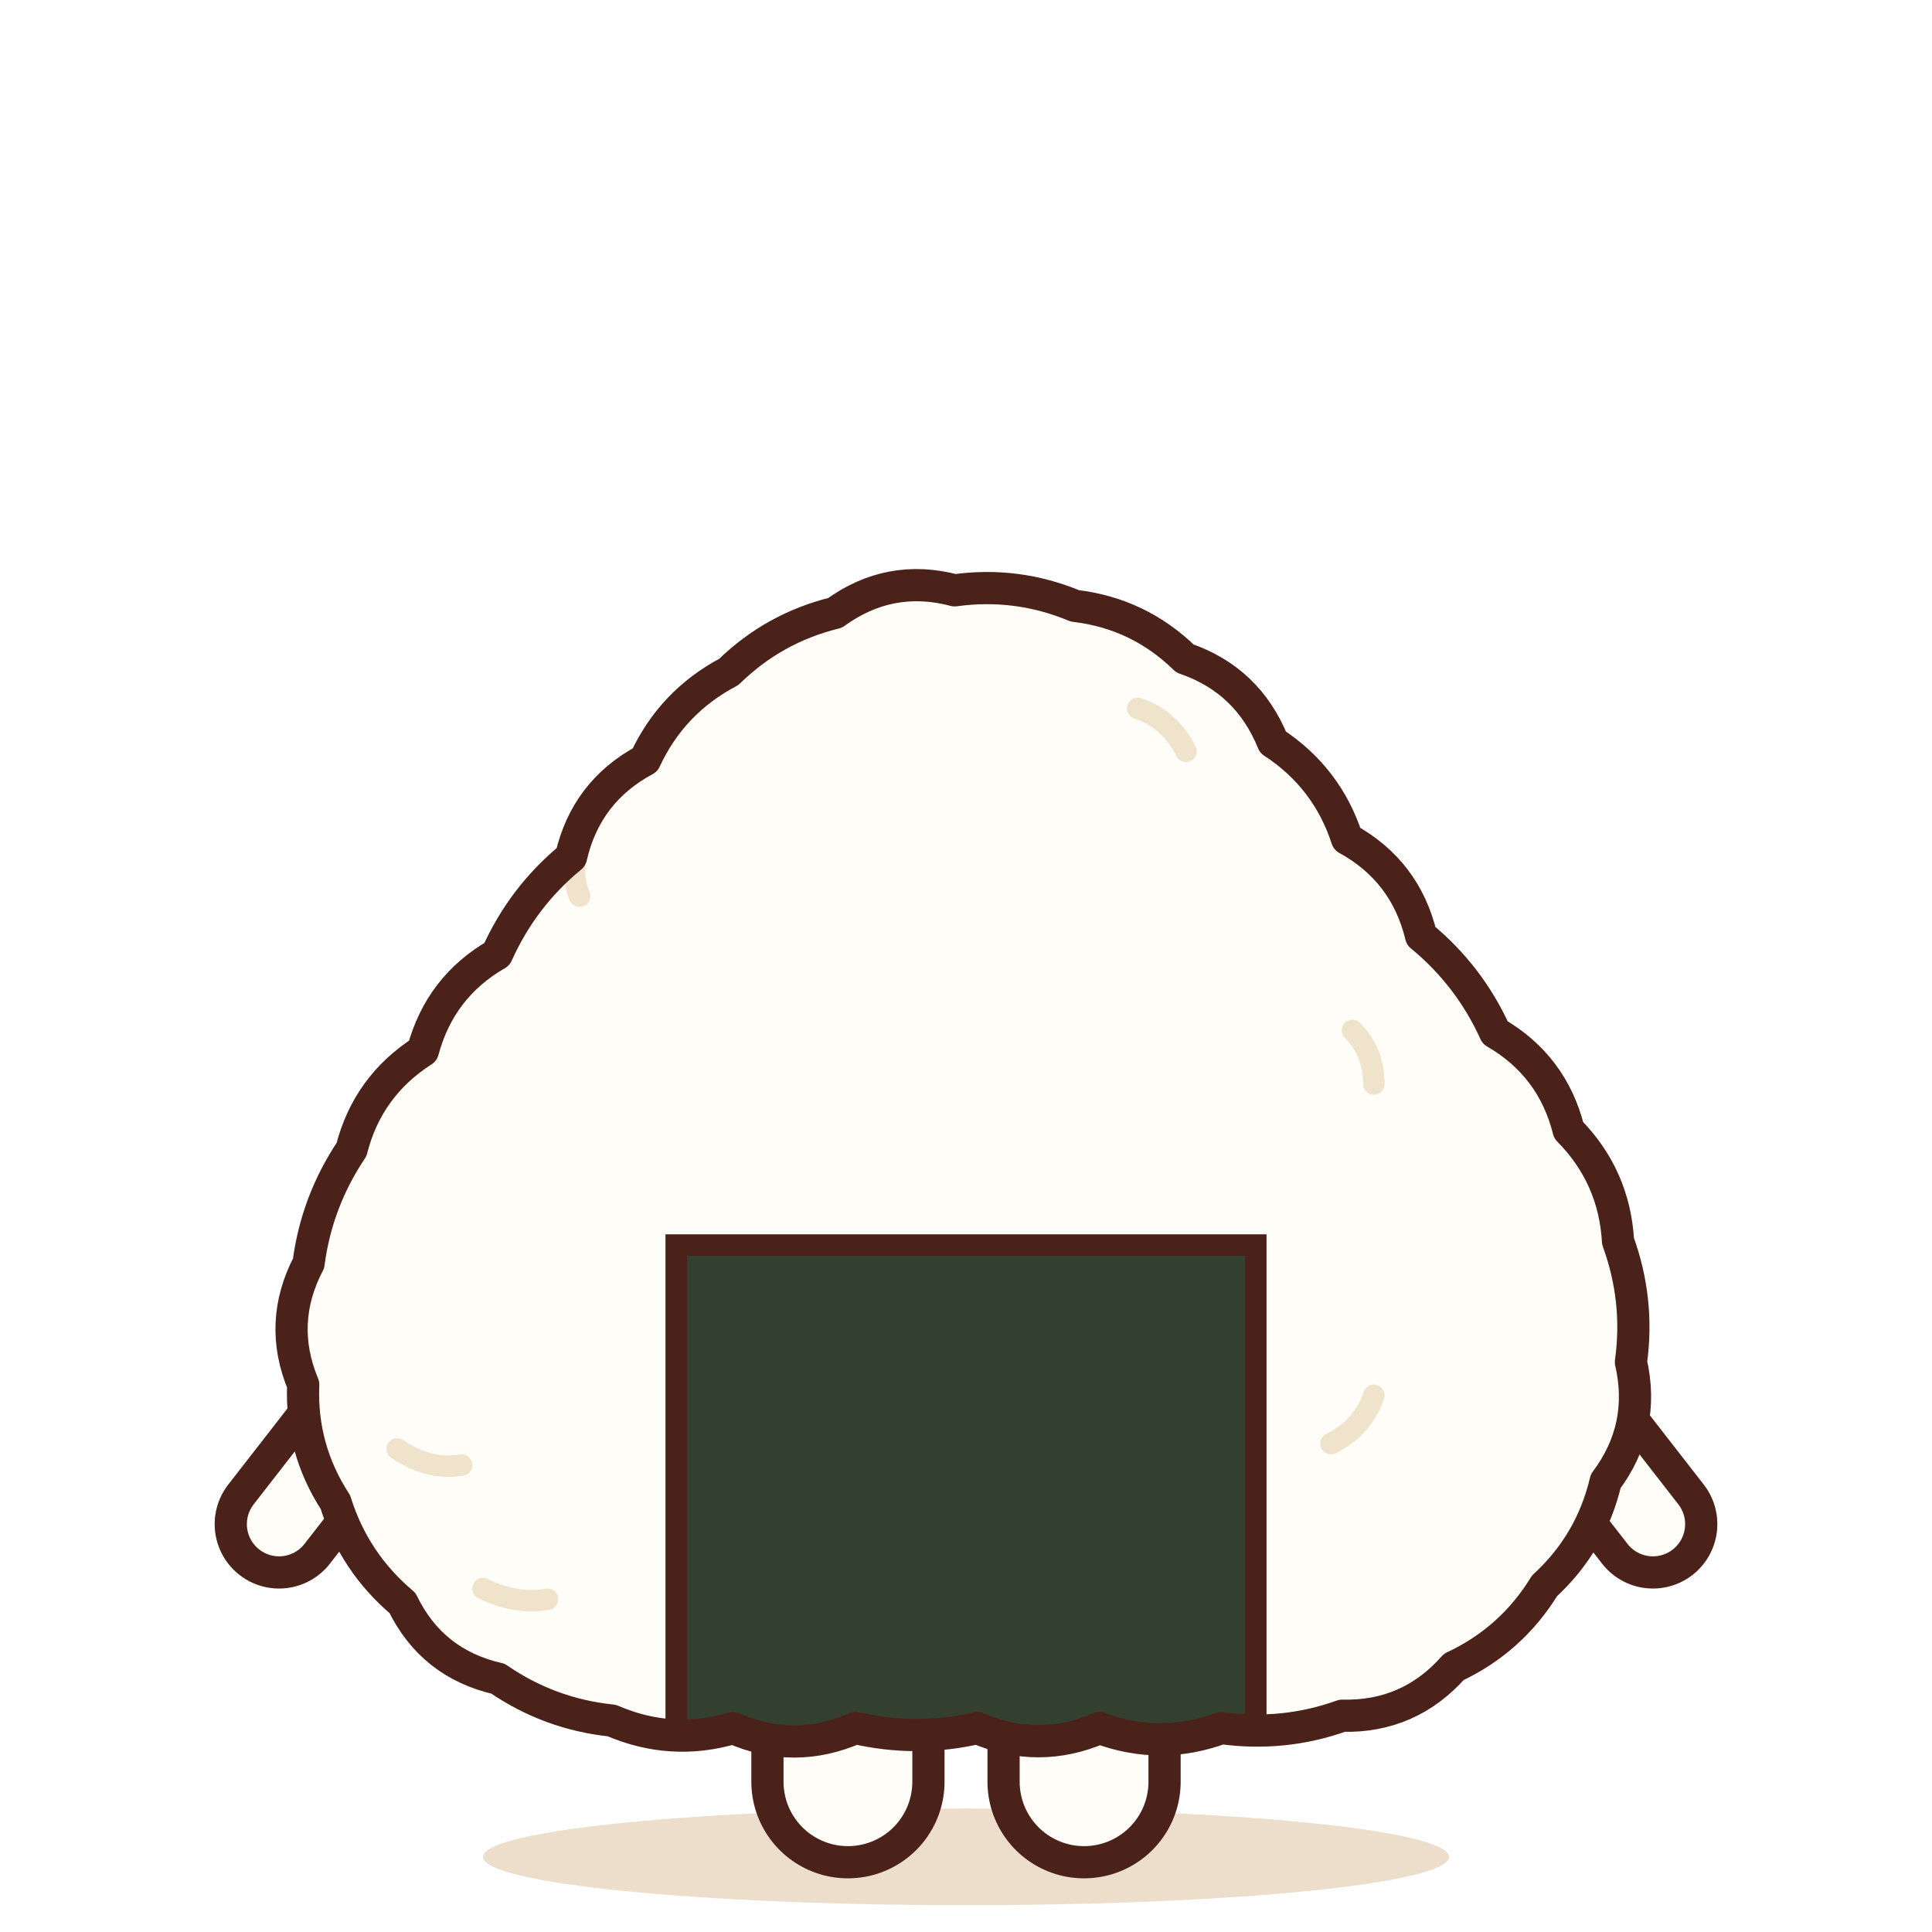
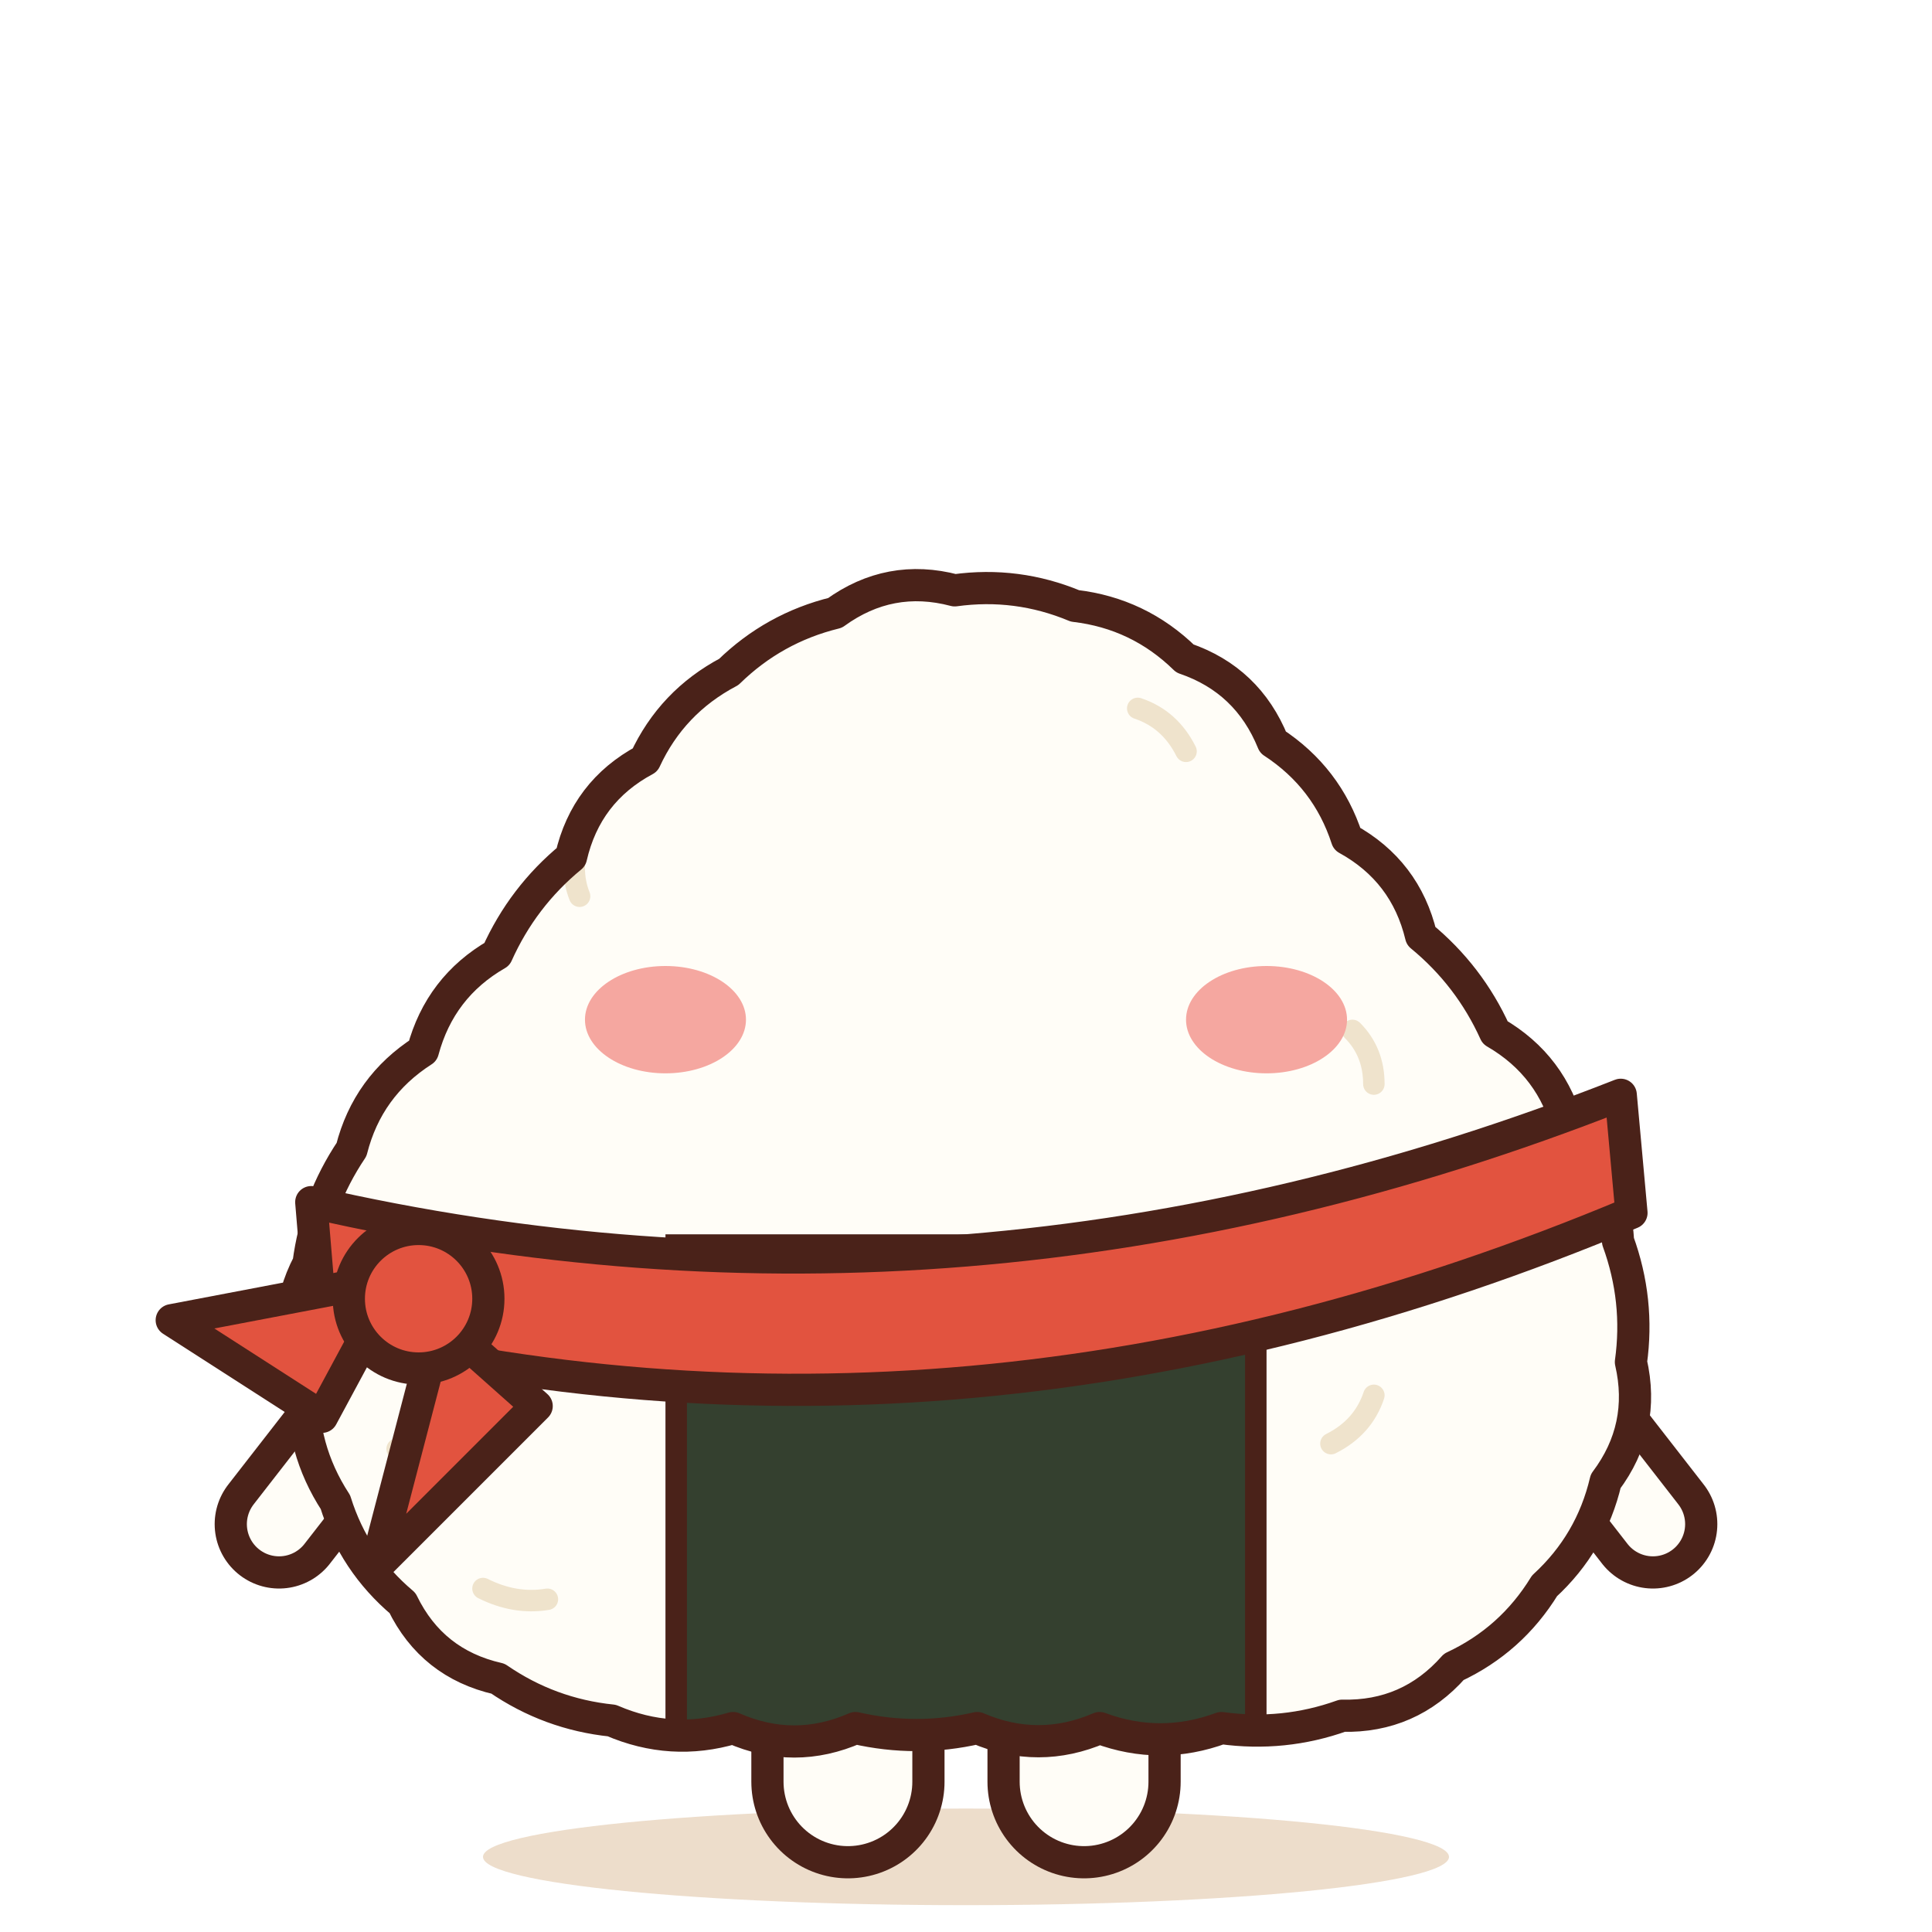
<svg xmlns="http://www.w3.org/2000/svg" viewBox="-30 0 360 360" width="360" height="360">
  <defs>
    <clipPath id="bodyClip">
      <path d="M207.2 138.3 Q217.3 144.9 221.0 156.3 Q231.9 162.3 234.8 174.4 Q243.8 181.8 248.6 192.4 Q259.3 198.6 262.3 210.6 Q270.8 219.2 271.5 231.3 Q275.5 242.3 273.9 253.8 Q276.7 266.0 269.2 276.0 Q266.5 287.5 257.8 295.5 Q251.6 305.6 240.9 310.6 Q232.6 320.0 220.1 319.7 Q209.2 323.6 197.6 322.0 Q186.2 326.2 174.9 322.0 Q163.5 326.9 152.1 322.0 Q140.8 324.6 129.4 322.0 Q118.0 327.0 106.6 322.0 Q95.1 325.4 84.0 320.6 Q72.4 319.4 62.8 312.8 Q50.5 310.0 45.0 298.7 Q36.0 291.1 32.5 279.9 Q26.0 269.9 26.5 258.0 Q21.7 246.5 27.5 235.4 Q29.0 223.9 35.5 214.2 Q38.5 202.4 48.8 195.8 Q52.0 183.9 62.6 177.8 Q67.4 167.1 76.4 159.7 Q79.2 147.5 90.2 141.6 Q95.2 130.8 105.8 125.2 Q114.2 117.0 125.6 114.2 Q135.8 106.8 147.9 110.0 Q159.5 108.4 170.3 112.9 Q182.2 114.3 190.8 122.7 Q202.5 126.7 207.2 138.3Z" />
    </clipPath>
  </defs>
  <ellipse cx="150" cy="346" rx="90" ry="9" fill="#E8D4BE" opacity="0.8" />
  <path d="M128 314 L128 332" stroke="#4A2219" stroke-width="36" stroke-linecap="round" fill="none" />
  <path d="M128 314 L128 332" stroke="#FFFDF7" stroke-width="24" stroke-linecap="round" fill="none" />
  <path d="M172 314 L172 332" stroke="#4A2219" stroke-width="36" stroke-linecap="round" fill="none" />
  <path d="M172 314 L172 332" stroke="#FFFDF7" stroke-width="24" stroke-linecap="round" fill="none" />
  <path d="M36 266 L22 284" stroke="#4A2219" stroke-width="24" stroke-linecap="round" fill="none" />
  <path d="M36 266 L22 284" stroke="#FFFDF7" stroke-width="12" stroke-linecap="round" fill="none" />
  <path d="M264 266 L278 284" stroke="#4A2219" stroke-width="24" stroke-linecap="round" fill="none" />
  <path d="M264 266 L278 284" stroke="#FFFDF7" stroke-width="12" stroke-linecap="round" fill="none" />
  <path d="M207.2 138.3 Q217.3 144.9 221.0 156.3 Q231.9 162.3 234.8 174.4 Q243.8 181.8 248.6 192.4 Q259.3 198.6 262.3 210.6 Q270.8 219.2 271.5 231.3 Q275.5 242.3 273.9 253.8 Q276.7 266.0 269.2 276.0 Q266.5 287.5 257.8 295.5 Q251.6 305.6 240.9 310.6 Q232.6 320.0 220.1 319.7 Q209.2 323.6 197.6 322.0 Q186.2 326.2 174.9 322.0 Q163.5 326.9 152.1 322.0 Q140.8 324.6 129.4 322.0 Q118.0 327.0 106.6 322.0 Q95.1 325.4 84.0 320.6 Q72.4 319.4 62.8 312.8 Q50.5 310.0 45.0 298.7 Q36.0 291.1 32.5 279.9 Q26.0 269.9 26.5 258.0 Q21.7 246.5 27.5 235.4 Q29.0 223.9 35.5 214.2 Q38.5 202.4 48.8 195.8 Q52.0 183.9 62.6 177.8 Q67.4 167.1 76.4 159.7 Q79.2 147.5 90.2 141.6 Q95.2 130.8 105.8 125.2 Q114.2 117.0 125.6 114.2 Q135.8 106.8 147.9 110.0 Q159.5 108.4 170.3 112.9 Q182.2 114.3 190.8 122.7 Q202.5 126.7 207.2 138.3Z" fill="#FFFDF7" />
  <g clip-path="url(#bodyClip)">
    <path d="M182 132 q6 2 9 8" fill="none" stroke="#EFE3CC" stroke-width="4" stroke-linecap="round" />
    <path d="M78 156 q-2 6 0 11" fill="none" stroke="#EFE3CC" stroke-width="4" stroke-linecap="round" />
    <path d="M222 192 q4 4 4 10" fill="none" stroke="#EFE3CC" stroke-width="4" stroke-linecap="round" />
    <path d="M44 270 q6 4 12 3" fill="none" stroke="#EFE3CC" stroke-width="4" stroke-linecap="round" />
    <path d="M226 260 q-2 6 -8 9" fill="none" stroke="#EFE3CC" stroke-width="4" stroke-linecap="round" />
    <path d="M60 296 q6 3 12 2" fill="none" stroke="#EFE3CC" stroke-width="4" stroke-linecap="round" />
    <rect x="96" y="232" width="108" height="114" fill="#34402F" stroke="#4A2219" stroke-width="4" />
  </g>
  <path d="M207.2 138.3 Q217.3 144.9 221.0 156.3 Q231.9 162.3 234.8 174.4 Q243.8 181.8 248.6 192.4 Q259.3 198.6 262.3 210.6 Q270.8 219.2 271.5 231.3 Q275.5 242.3 273.9 253.8 Q276.7 266.0 269.2 276.0 Q266.5 287.5 257.8 295.5 Q251.6 305.6 240.9 310.6 Q232.6 320.0 220.1 319.7 Q209.2 323.6 197.6 322.0 Q186.2 326.2 174.9 322.0 Q163.5 326.9 152.1 322.0 Q140.8 324.6 129.4 322.0 Q118.0 327.0 106.6 322.0 Q95.1 325.4 84.0 320.6 Q72.4 319.4 62.8 312.8 Q50.5 310.0 45.0 298.7 Q36.0 291.1 32.5 279.9 Q26.0 269.9 26.5 258.0 Q21.7 246.5 27.5 235.4 Q29.0 223.9 35.5 214.2 Q38.5 202.4 48.8 195.8 Q52.0 183.9 62.6 177.8 Q67.4 167.1 76.4 159.7 Q79.2 147.5 90.2 141.6 Q95.2 130.8 105.8 125.2 Q114.2 117.0 125.6 114.2 Q135.8 106.8 147.9 110.0 Q159.5 108.4 170.3 112.9 Q182.2 114.3 190.8 122.7 Q202.5 126.7 207.2 138.3Z" fill="none" stroke="#4A2219" stroke-width="6" stroke-linejoin="round" />
+   <ellipse cx="94" cy="190" rx="15" ry="10" fill="#F5A7A0" />
+   <ellipse cx="206" cy="190" rx="15" ry="10" fill="#F5A7A0" />
+   <path d="M28 224 Q150 252 272 204 L274 226 Q150 278 30 248Z" fill="#E2533F" stroke="#4A2219" stroke-width="6" stroke-linejoin="round" />
+   <path d="M44 238 L2 246 L30 264Z" fill="#E2533F" stroke="#4A2219" stroke-width="6" stroke-linejoin="round" />
+   <path d="M52 246 L40 292 L70 262Z" fill="#E2533F" stroke="#4A2219" stroke-width="6" stroke-linejoin="round" />
+   <circle cx="48" cy="242" r="13" fill="#E2533F" stroke="#4A2219" stroke-width="6" />
</svg>
